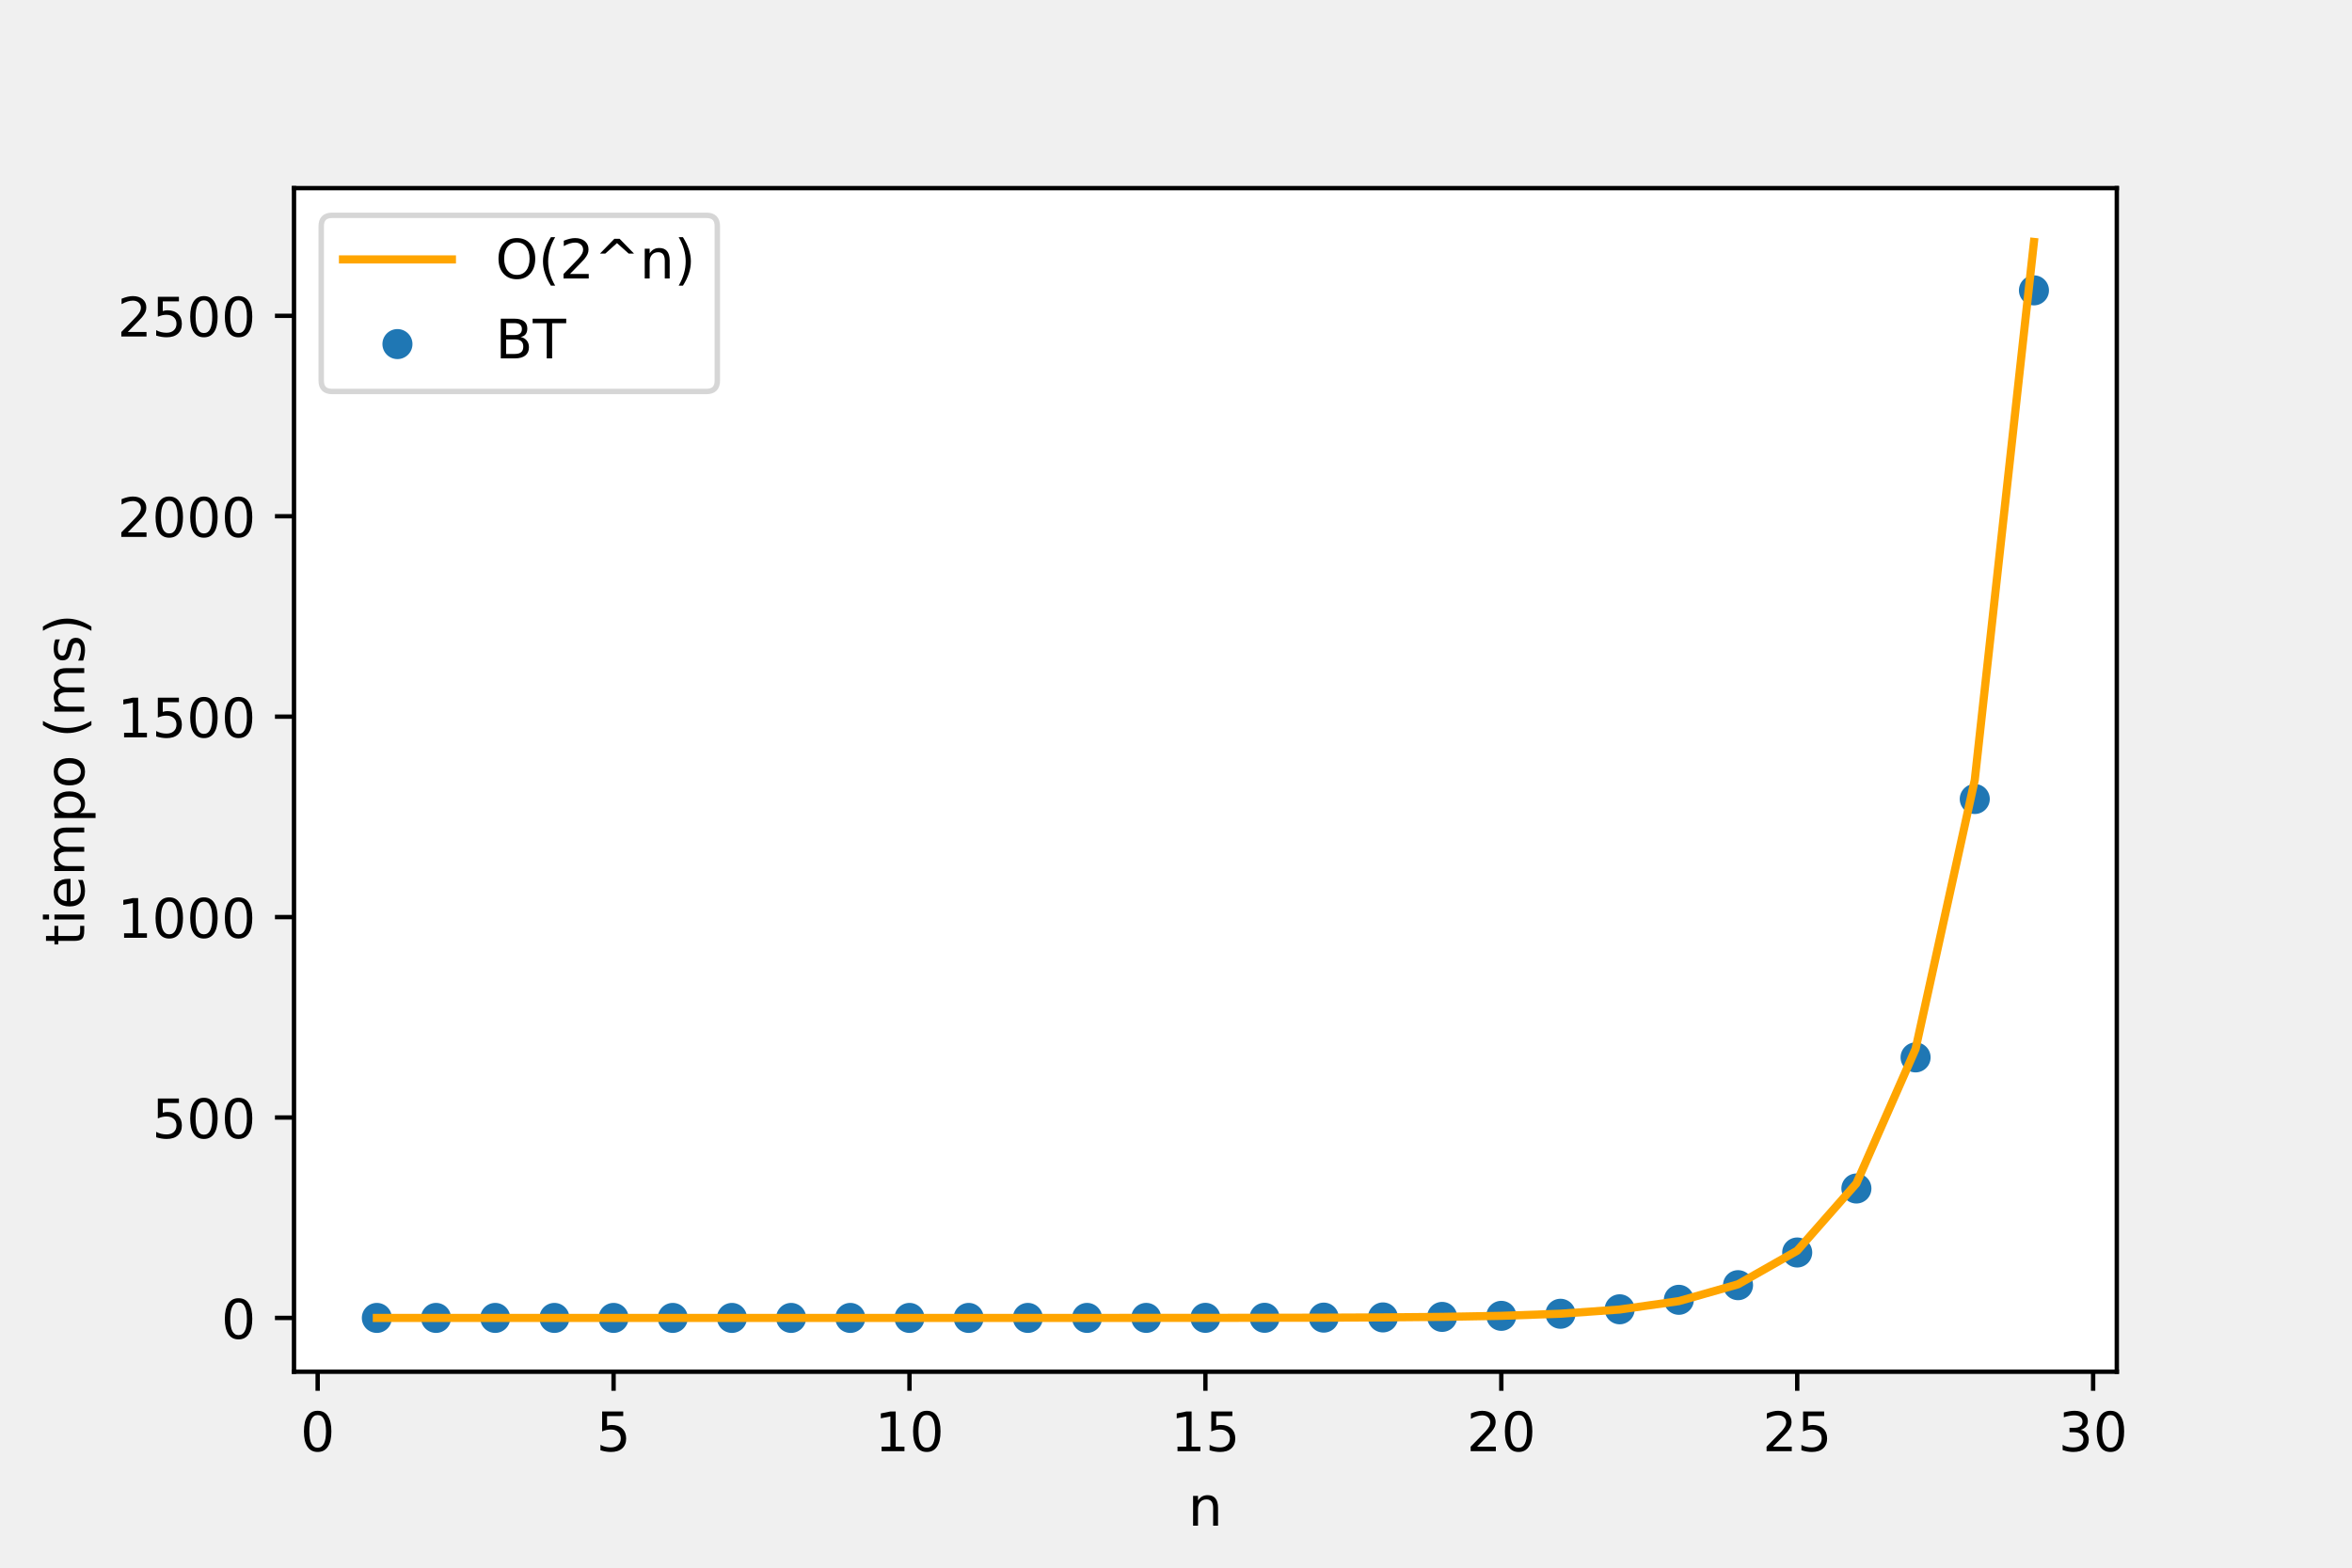
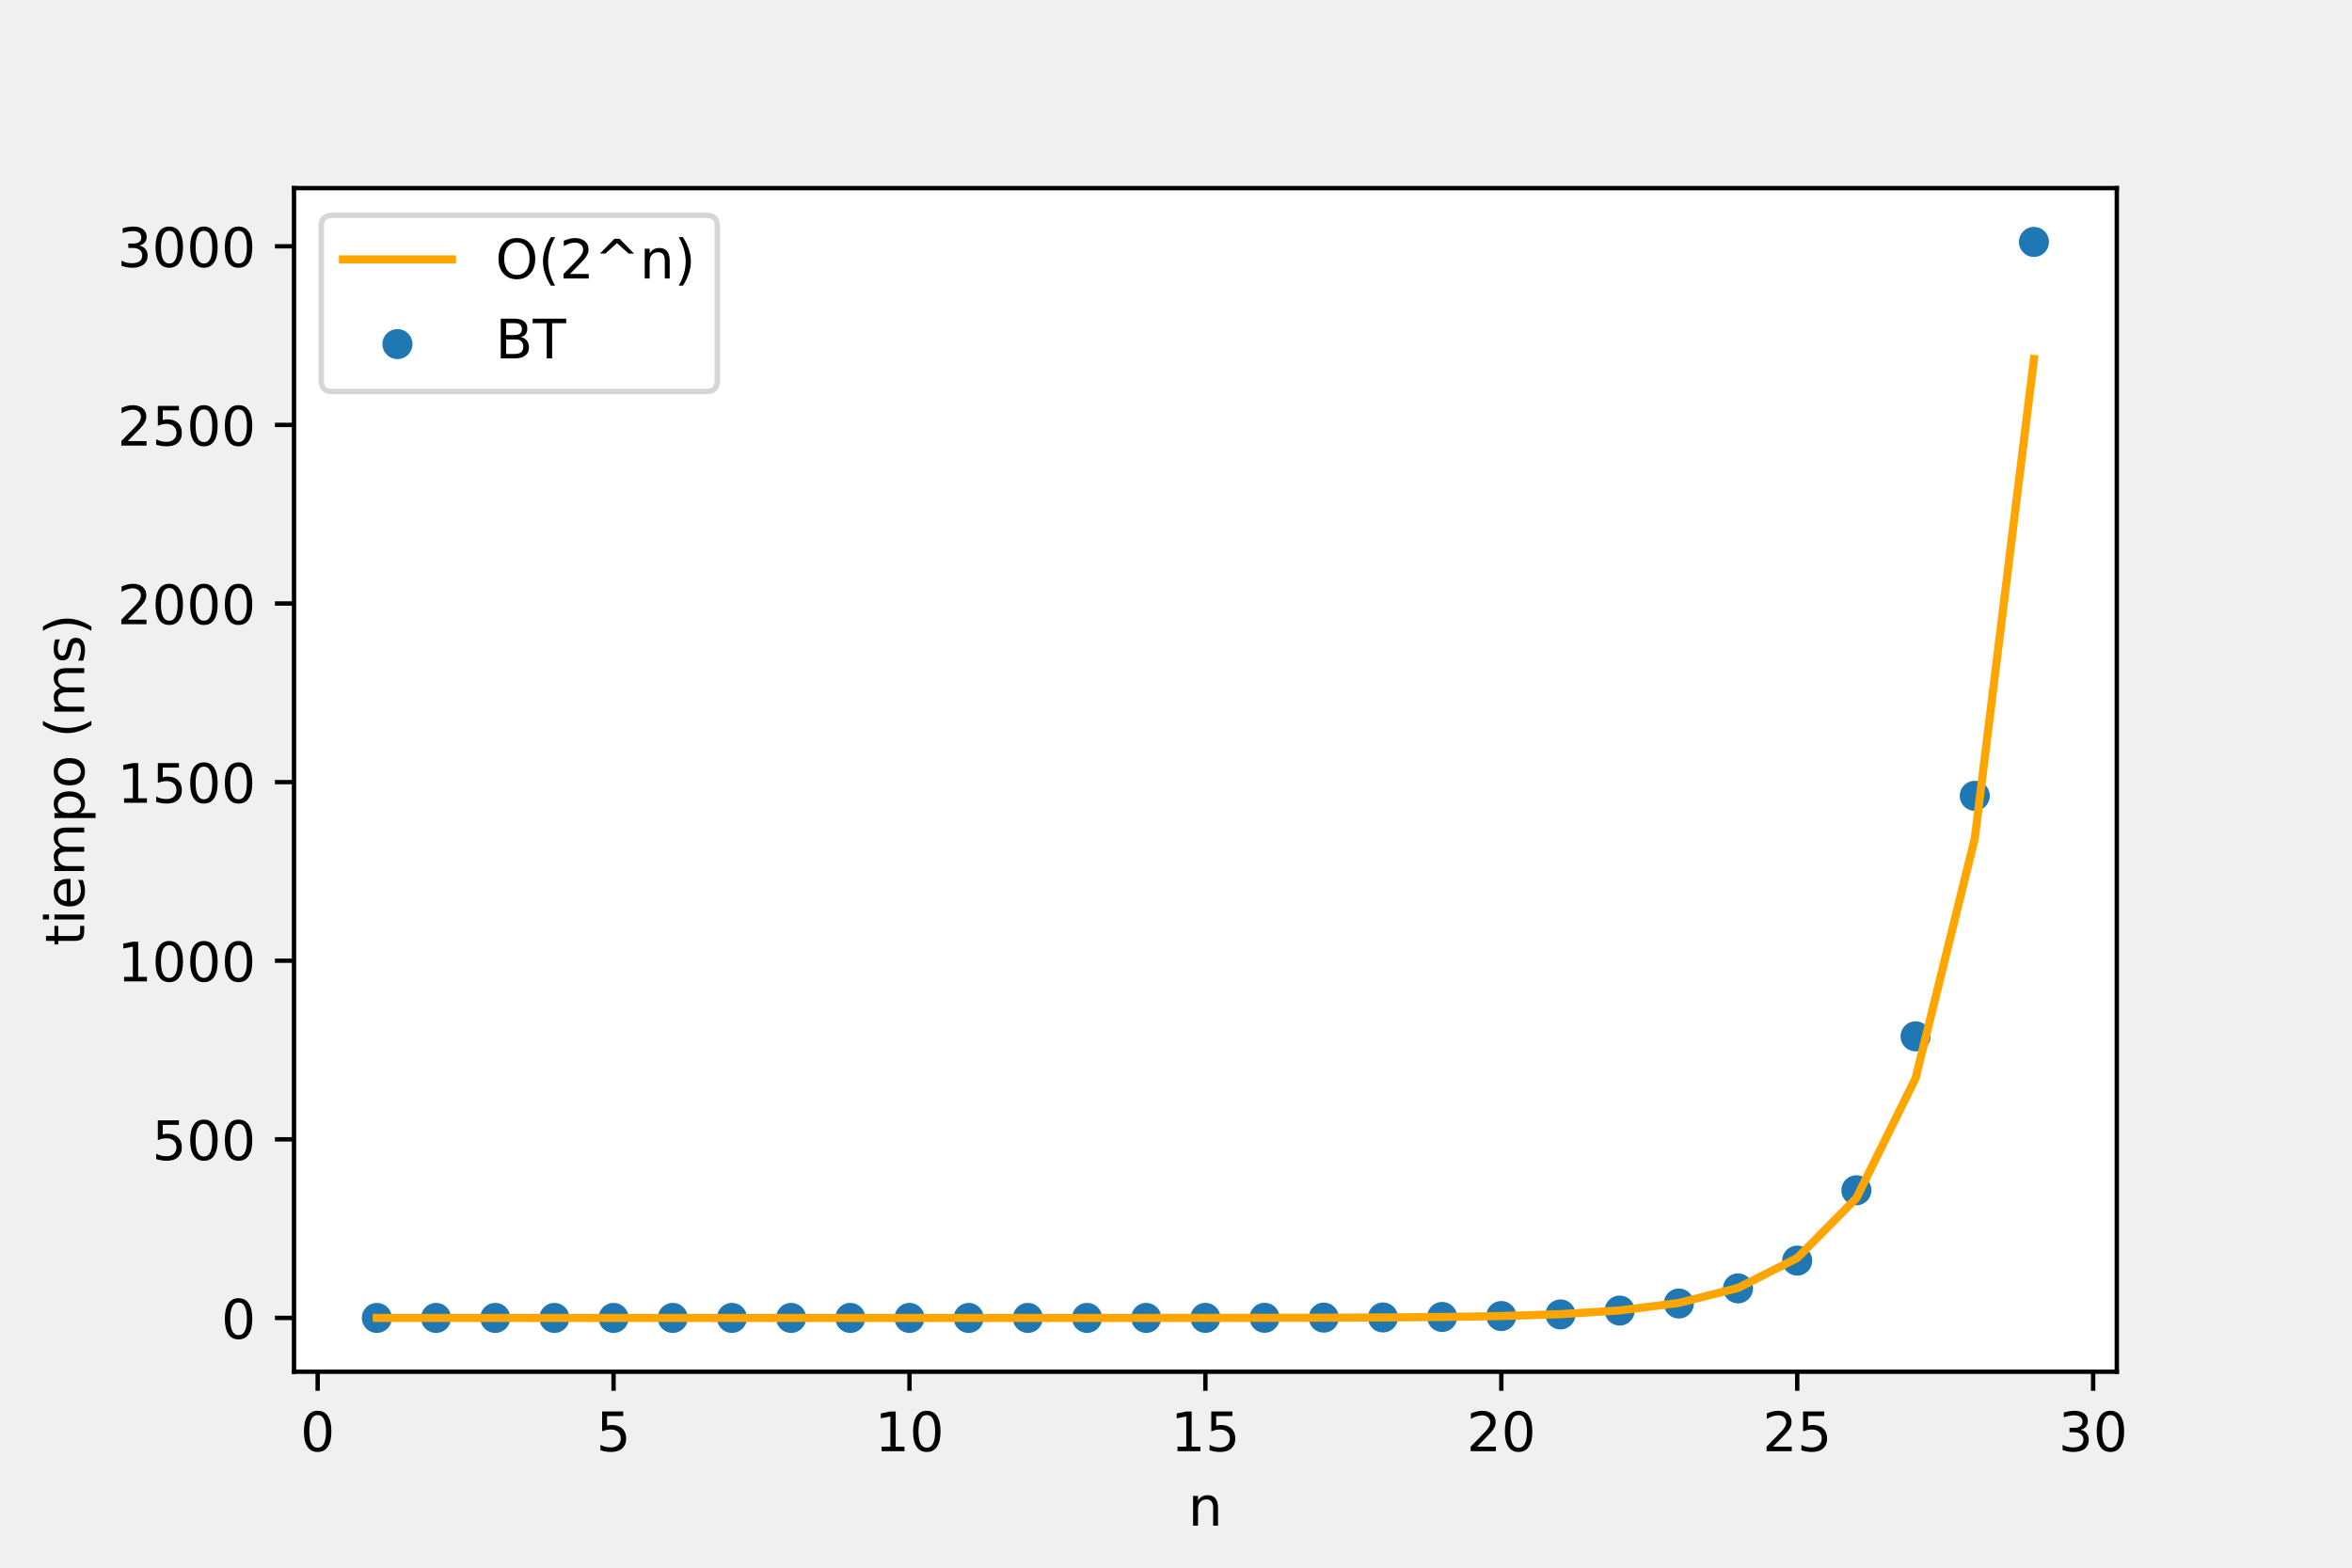
<svg xmlns="http://www.w3.org/2000/svg" xmlns:xlink="http://www.w3.org/1999/xlink" height="288pt" version="1.1" viewBox="0 0 432 288" width="432pt">
  <defs>
    <style type="text/css">*{stroke-linecap:butt;stroke-linejoin:round;}</style>
  </defs>
  <g id="figure_1">
    <g id="patch_1">
      <path d="M 0 288  L 432 288  L 432 0  L 0 0  z " style="fill:none;" />
    </g>
    <g id="axes_1">
      <g id="patch_2">
        <path d="M 54 252  L 388.8 252  L 388.8 34.56  L 54 34.56  z " style="fill:#ffffff;" />
      </g>
      <g id="PathCollection_1">
        <defs>
-           <path d="M 0 3  C 0.796 3 1.559 2.684 2.121 2.121  C 2.684 1.559 3 0.796 3 0  C 3 -0.796 2.684 -1.559 2.121 -2.121  C 1.559 -2.684 0.796 -3 0 -3  C -0.796 -3 -1.559 -2.684 -2.121 -2.121  C -2.684 -1.559 -3 -0.796 -3 0  C -3 0.796 -2.684 1.559 -2.121 2.121  C -1.559 2.684 -0.796 3 0 3  z " id="md60f7f8b95" style="stroke:#ffffff;stroke-width:0.48;" />
+           <path d="M 0 3  C 0.796 3 1.559 2.684 2.121 2.121  C 2.684 1.559 3 0.796 3 0  C 3 -0.796 2.684 -1.559 2.121 -2.121  C 1.559 -2.684 0.796 -3 0 -3  C -0.796 -3 -1.559 -2.684 -2.121 -2.121  C -2.684 -1.559 -3 -0.796 -3 0  C -3 0.796 -2.684 1.559 -2.121 2.121  C -1.559 2.684 -0.796 3 0 3  z " id="m4fc4d4b34e" style="stroke:#ffffff;stroke-width:0.48;" />
        </defs>
-         <g clip-path="url(#pa701b7b8b0)">
-           <use style="fill:#1f77b4;stroke:#ffffff;stroke-width:0.48;" x="69.218" xlink:href="#md60f7f8b95" y="242.116" />
-           <use style="fill:#1f77b4;stroke:#ffffff;stroke-width:0.48;" x="80.088" xlink:href="#md60f7f8b95" y="242.116" />
-           <use style="fill:#1f77b4;stroke:#ffffff;stroke-width:0.48;" x="90.958" xlink:href="#md60f7f8b95" y="242.116" />
-           <use style="fill:#1f77b4;stroke:#ffffff;stroke-width:0.48;" x="101.829" xlink:href="#md60f7f8b95" y="242.116" />
-           <use style="fill:#1f77b4;stroke:#ffffff;stroke-width:0.48;" x="112.699" xlink:href="#md60f7f8b95" y="242.116" />
-           <use style="fill:#1f77b4;stroke:#ffffff;stroke-width:0.48;" x="123.569" xlink:href="#md60f7f8b95" y="242.116" />
-           <use style="fill:#1f77b4;stroke:#ffffff;stroke-width:0.48;" x="134.439" xlink:href="#md60f7f8b95" y="242.116" />
-           <use style="fill:#1f77b4;stroke:#ffffff;stroke-width:0.48;" x="145.309" xlink:href="#md60f7f8b95" y="242.116" />
-           <use style="fill:#1f77b4;stroke:#ffffff;stroke-width:0.48;" x="156.179" xlink:href="#md60f7f8b95" y="242.116" />
-           <use style="fill:#1f77b4;stroke:#ffffff;stroke-width:0.48;" x="167.049" xlink:href="#md60f7f8b95" y="242.116" />
-           <use style="fill:#1f77b4;stroke:#ffffff;stroke-width:0.48;" x="177.919" xlink:href="#md60f7f8b95" y="242.116" />
-           <use style="fill:#1f77b4;stroke:#ffffff;stroke-width:0.48;" x="188.79" xlink:href="#md60f7f8b95" y="242.115" />
-           <use style="fill:#1f77b4;stroke:#ffffff;stroke-width:0.48;" x="199.66" xlink:href="#md60f7f8b95" y="242.114" />
-           <use style="fill:#1f77b4;stroke:#ffffff;stroke-width:0.48;" x="210.53" xlink:href="#md60f7f8b95" y="242.111" />
-           <use style="fill:#1f77b4;stroke:#ffffff;stroke-width:0.48;" x="221.4" xlink:href="#md60f7f8b95" y="242.102" />
-           <use style="fill:#1f77b4;stroke:#ffffff;stroke-width:0.48;" x="232.27" xlink:href="#md60f7f8b95" y="242.094" />
-           <use style="fill:#1f77b4;stroke:#ffffff;stroke-width:0.48;" x="243.14" xlink:href="#md60f7f8b95" y="242.061" />
-           <use style="fill:#1f77b4;stroke:#ffffff;stroke-width:0.48;" x="254.01" xlink:href="#md60f7f8b95" y="242.024" />
-           <use style="fill:#1f77b4;stroke:#ffffff;stroke-width:0.48;" x="264.881" xlink:href="#md60f7f8b95" y="241.93" />
-           <use style="fill:#1f77b4;stroke:#ffffff;stroke-width:0.48;" x="275.751" xlink:href="#md60f7f8b95" y="241.735" />
-           <use style="fill:#1f77b4;stroke:#ffffff;stroke-width:0.48;" x="286.621" xlink:href="#md60f7f8b95" y="241.352" />
-           <use style="fill:#1f77b4;stroke:#ffffff;stroke-width:0.48;" x="297.491" xlink:href="#md60f7f8b95" y="240.532" />
-           <use style="fill:#1f77b4;stroke:#ffffff;stroke-width:0.48;" x="308.361" xlink:href="#md60f7f8b95" y="238.788" />
-           <use style="fill:#1f77b4;stroke:#ffffff;stroke-width:0.48;" x="319.231" xlink:href="#md60f7f8b95" y="236.099" />
-           <use style="fill:#1f77b4;stroke:#ffffff;stroke-width:0.48;" x="330.101" xlink:href="#md60f7f8b95" y="230.096" />
-           <use style="fill:#1f77b4;stroke:#ffffff;stroke-width:0.48;" x="340.971" xlink:href="#md60f7f8b95" y="218.341" />
-           <use style="fill:#1f77b4;stroke:#ffffff;stroke-width:0.48;" x="351.842" xlink:href="#md60f7f8b95" y="194.254" />
-           <use style="fill:#1f77b4;stroke:#ffffff;stroke-width:0.48;" x="362.712" xlink:href="#md60f7f8b95" y="146.786" />
-           <use style="fill:#1f77b4;stroke:#ffffff;stroke-width:0.48;" x="373.582" xlink:href="#md60f7f8b95" y="53.343" />
+         <g clip-path="url(#pcc0d35f793)">
+           <use style="fill:#1f77b4;stroke:#ffffff;stroke-width:0.48;" x="69.218" xlink:href="#m4fc4d4b34e" y="242.116" />
+           <use style="fill:#1f77b4;stroke:#ffffff;stroke-width:0.48;" x="80.088" xlink:href="#m4fc4d4b34e" y="242.116" />
+           <use style="fill:#1f77b4;stroke:#ffffff;stroke-width:0.48;" x="90.958" xlink:href="#m4fc4d4b34e" y="242.116" />
+           <use style="fill:#1f77b4;stroke:#ffffff;stroke-width:0.48;" x="101.829" xlink:href="#m4fc4d4b34e" y="242.116" />
+           <use style="fill:#1f77b4;stroke:#ffffff;stroke-width:0.48;" x="112.699" xlink:href="#m4fc4d4b34e" y="242.116" />
+           <use style="fill:#1f77b4;stroke:#ffffff;stroke-width:0.48;" x="123.569" xlink:href="#m4fc4d4b34e" y="242.116" />
+           <use style="fill:#1f77b4;stroke:#ffffff;stroke-width:0.48;" x="134.439" xlink:href="#m4fc4d4b34e" y="242.116" />
+           <use style="fill:#1f77b4;stroke:#ffffff;stroke-width:0.48;" x="145.309" xlink:href="#m4fc4d4b34e" y="242.116" />
+           <use style="fill:#1f77b4;stroke:#ffffff;stroke-width:0.48;" x="156.179" xlink:href="#m4fc4d4b34e" y="242.116" />
+           <use style="fill:#1f77b4;stroke:#ffffff;stroke-width:0.48;" x="167.049" xlink:href="#m4fc4d4b34e" y="242.116" />
+           <use style="fill:#1f77b4;stroke:#ffffff;stroke-width:0.48;" x="177.919" xlink:href="#m4fc4d4b34e" y="242.116" />
+           <use style="fill:#1f77b4;stroke:#ffffff;stroke-width:0.48;" x="188.79" xlink:href="#m4fc4d4b34e" y="242.115" />
+           <use style="fill:#1f77b4;stroke:#ffffff;stroke-width:0.48;" x="199.66" xlink:href="#m4fc4d4b34e" y="242.114" />
+           <use style="fill:#1f77b4;stroke:#ffffff;stroke-width:0.48;" x="210.53" xlink:href="#m4fc4d4b34e" y="242.112" />
+           <use style="fill:#1f77b4;stroke:#ffffff;stroke-width:0.48;" x="221.4" xlink:href="#m4fc4d4b34e" y="242.105" />
+           <use style="fill:#1f77b4;stroke:#ffffff;stroke-width:0.48;" x="232.27" xlink:href="#m4fc4d4b34e" y="242.092" />
+           <use style="fill:#1f77b4;stroke:#ffffff;stroke-width:0.48;" x="243.14" xlink:href="#m4fc4d4b34e" y="242.059" />
+           <use style="fill:#1f77b4;stroke:#ffffff;stroke-width:0.48;" x="254.01" xlink:href="#m4fc4d4b34e" y="242.03" />
+           <use style="fill:#1f77b4;stroke:#ffffff;stroke-width:0.48;" x="264.881" xlink:href="#m4fc4d4b34e" y="241.939" />
+           <use style="fill:#1f77b4;stroke:#ffffff;stroke-width:0.48;" x="275.751" xlink:href="#m4fc4d4b34e" y="241.768" />
+           <use style="fill:#1f77b4;stroke:#ffffff;stroke-width:0.48;" x="286.621" xlink:href="#m4fc4d4b34e" y="241.473" />
+           <use style="fill:#1f77b4;stroke:#ffffff;stroke-width:0.48;" x="297.491" xlink:href="#m4fc4d4b34e" y="240.765" />
+           <use style="fill:#1f77b4;stroke:#ffffff;stroke-width:0.48;" x="308.361" xlink:href="#m4fc4d4b34e" y="239.471" />
+           <use style="fill:#1f77b4;stroke:#ffffff;stroke-width:0.48;" x="319.231" xlink:href="#m4fc4d4b34e" y="236.688" />
+           <use style="fill:#1f77b4;stroke:#ffffff;stroke-width:0.48;" x="330.101" xlink:href="#m4fc4d4b34e" y="231.588" />
+           <use style="fill:#1f77b4;stroke:#ffffff;stroke-width:0.48;" x="340.971" xlink:href="#m4fc4d4b34e" y="218.665" />
+           <use style="fill:#1f77b4;stroke:#ffffff;stroke-width:0.48;" x="351.842" xlink:href="#m4fc4d4b34e" y="190.389" />
+           <use style="fill:#1f77b4;stroke:#ffffff;stroke-width:0.48;" x="362.712" xlink:href="#m4fc4d4b34e" y="146.205" />
+           <use style="fill:#1f77b4;stroke:#ffffff;stroke-width:0.48;" x="373.582" xlink:href="#m4fc4d4b34e" y="44.444" />
        </g>
      </g>
      <g id="matplotlib.axis_1">
        <g id="xtick_1">
          <g id="line2d_1">
            <defs>
-               <path d="M 0 0  L 0 3.5  " id="me5b316ed02" style="stroke:#000000;stroke-width:0.8;" />
-             </defs>
-             <g>
-               <use style="stroke:#000000;stroke-width:0.8;" x="58.348" xlink:href="#me5b316ed02" y="252" />
+               <path d="M 0 0  L 0 3.5  " id="m76076b8f12" style="stroke:#000000;stroke-width:0.8;" />
+             </defs>
+             <g>
+               <use style="stroke:#000000;stroke-width:0.8;" x="58.348" xlink:href="#m76076b8f12" y="252" />
            </g>
          </g>
          <g id="text_1">
            <g transform="translate(55.1668 266.5984)scale(0.1 -0.1)">
              <defs>
                <path d="M 2034 4250  Q 1547 4250 1301 3770  Q 1056 3291 1056 2328  Q 1056 1369 1301 889  Q 1547 409 2034 409  Q 2525 409 2770 889  Q 3016 1369 3016 2328  Q 3016 3291 2770 3770  Q 2525 4250 2034 4250  z M 2034 4750  Q 2819 4750 3233 4129  Q 3647 3509 3647 2328  Q 3647 1150 3233 529  Q 2819 -91 2034 -91  Q 1250 -91 836 529  Q 422 1150 422 2328  Q 422 3509 836 4129  Q 1250 4750 2034 4750  z " id="DejaVuSans-30" transform="scale(0.015625)" />
              </defs>
              <use xlink:href="#DejaVuSans-30" />
            </g>
          </g>
        </g>
        <g id="xtick_2">
          <g id="line2d_2">
            <g>
-               <use style="stroke:#000000;stroke-width:0.8;" x="112.699" xlink:href="#me5b316ed02" y="252" />
+               <use style="stroke:#000000;stroke-width:0.8;" x="112.699" xlink:href="#m76076b8f12" y="252" />
            </g>
          </g>
          <g id="text_2">
            <g transform="translate(109.5175 266.5984)scale(0.1 -0.1)">
              <defs>
                <path d="M 691 4666  L 3169 4666  L 3169 4134  L 1269 4134  L 1269 2991  Q 1406 3038 1543 3061  Q 1681 3084 1819 3084  Q 2600 3084 3056 2656  Q 3513 2228 3513 1497  Q 3513 744 3044 326  Q 2575 -91 1722 -91  Q 1428 -91 1123 -41  Q 819 9 494 109  L 494 744  Q 775 591 1075 516  Q 1375 441 1709 441  Q 2250 441 2565 725  Q 2881 1009 2881 1497  Q 2881 1984 2565 2268  Q 2250 2553 1709 2553  Q 1456 2553 1204 2497  Q 953 2441 691 2322  L 691 4666  z " id="DejaVuSans-35" transform="scale(0.015625)" />
              </defs>
              <use xlink:href="#DejaVuSans-35" />
            </g>
          </g>
        </g>
        <g id="xtick_3">
          <g id="line2d_3">
            <g>
-               <use style="stroke:#000000;stroke-width:0.8;" x="167.049" xlink:href="#me5b316ed02" y="252" />
+               <use style="stroke:#000000;stroke-width:0.8;" x="167.049" xlink:href="#m76076b8f12" y="252" />
            </g>
          </g>
          <g id="text_3">
            <g transform="translate(160.6869 266.5984)scale(0.1 -0.1)">
              <defs>
                <path d="M 794 531  L 1825 531  L 1825 4091  L 703 3866  L 703 4441  L 1819 4666  L 2450 4666  L 2450 531  L 3481 531  L 3481 0  L 794 0  L 794 531  z " id="DejaVuSans-31" transform="scale(0.015625)" />
              </defs>
              <use xlink:href="#DejaVuSans-31" />
              <use x="63.623" xlink:href="#DejaVuSans-30" />
            </g>
          </g>
        </g>
        <g id="xtick_4">
          <g id="line2d_4">
            <g>
-               <use style="stroke:#000000;stroke-width:0.8;" x="221.4" xlink:href="#me5b316ed02" y="252" />
+               <use style="stroke:#000000;stroke-width:0.8;" x="221.4" xlink:href="#m76076b8f12" y="252" />
            </g>
          </g>
          <g id="text_4">
            <g transform="translate(215.0375 266.5984)scale(0.1 -0.1)">
              <use xlink:href="#DejaVuSans-31" />
              <use x="63.623" xlink:href="#DejaVuSans-35" />
            </g>
          </g>
        </g>
        <g id="xtick_5">
          <g id="line2d_5">
            <g>
-               <use style="stroke:#000000;stroke-width:0.8;" x="275.751" xlink:href="#me5b316ed02" y="252" />
+               <use style="stroke:#000000;stroke-width:0.8;" x="275.751" xlink:href="#m76076b8f12" y="252" />
            </g>
          </g>
          <g id="text_5">
            <g transform="translate(269.3881 266.5984)scale(0.1 -0.1)">
              <defs>
                <path d="M 1228 531  L 3431 531  L 3431 0  L 469 0  L 469 531  Q 828 903 1448 1529  Q 2069 2156 2228 2338  Q 2531 2678 2651 2914  Q 2772 3150 2772 3378  Q 2772 3750 2511 3984  Q 2250 4219 1831 4219  Q 1534 4219 1204 4116  Q 875 4013 500 3803  L 500 4441  Q 881 4594 1212 4672  Q 1544 4750 1819 4750  Q 2544 4750 2975 4387  Q 3406 4025 3406 3419  Q 3406 3131 3298 2873  Q 3191 2616 2906 2266  Q 2828 2175 2409 1742  Q 1991 1309 1228 531  z " id="DejaVuSans-32" transform="scale(0.015625)" />
              </defs>
              <use xlink:href="#DejaVuSans-32" />
              <use x="63.623" xlink:href="#DejaVuSans-30" />
            </g>
          </g>
        </g>
        <g id="xtick_6">
          <g id="line2d_6">
            <g>
-               <use style="stroke:#000000;stroke-width:0.8;" x="330.101" xlink:href="#me5b316ed02" y="252" />
+               <use style="stroke:#000000;stroke-width:0.8;" x="330.101" xlink:href="#m76076b8f12" y="252" />
            </g>
          </g>
          <g id="text_6">
            <g transform="translate(323.7388 266.5984)scale(0.1 -0.1)">
              <use xlink:href="#DejaVuSans-32" />
              <use x="63.623" xlink:href="#DejaVuSans-35" />
            </g>
          </g>
        </g>
        <g id="xtick_7">
          <g id="line2d_7">
            <g>
-               <use style="stroke:#000000;stroke-width:0.8;" x="384.452" xlink:href="#me5b316ed02" y="252" />
+               <use style="stroke:#000000;stroke-width:0.8;" x="384.452" xlink:href="#m76076b8f12" y="252" />
            </g>
          </g>
          <g id="text_7">
            <g transform="translate(378.0894 266.5984)scale(0.1 -0.1)">
              <defs>
                <path d="M 2597 2516  Q 3050 2419 3304 2112  Q 3559 1806 3559 1356  Q 3559 666 3084 287  Q 2609 -91 1734 -91  Q 1441 -91 1130 -33  Q 819 25 488 141  L 488 750  Q 750 597 1062 519  Q 1375 441 1716 441  Q 2309 441 2620 675  Q 2931 909 2931 1356  Q 2931 1769 2642 2001  Q 2353 2234 1838 2234  L 1294 2234  L 1294 2753  L 1863 2753  Q 2328 2753 2575 2939  Q 2822 3125 2822 3475  Q 2822 3834 2567 4026  Q 2313 4219 1838 4219  Q 1578 4219 1281 4162  Q 984 4106 628 3988  L 628 4550  Q 988 4650 1302 4700  Q 1616 4750 1894 4750  Q 2613 4750 3031 4423  Q 3450 4097 3450 3541  Q 3450 3153 3228 2886  Q 3006 2619 2597 2516  z " id="DejaVuSans-33" transform="scale(0.015625)" />
              </defs>
              <use xlink:href="#DejaVuSans-33" />
              <use x="63.623" xlink:href="#DejaVuSans-30" />
            </g>
          </g>
        </g>
        <g id="text_8">
          <g transform="translate(218.2312 280.2766)scale(0.1 -0.1)">
            <defs>
              <path d="M 3513 2113  L 3513 0  L 2938 0  L 2938 2094  Q 2938 2591 2744 2837  Q 2550 3084 2163 3084  Q 1697 3084 1428 2787  Q 1159 2491 1159 1978  L 1159 0  L 581 0  L 581 3500  L 1159 3500  L 1159 2956  Q 1366 3272 1645 3428  Q 1925 3584 2291 3584  Q 2894 3584 3203 3211  Q 3513 2838 3513 2113  z " id="DejaVuSans-6e" transform="scale(0.015625)" />
            </defs>
            <use xlink:href="#DejaVuSans-6e" />
          </g>
        </g>
      </g>
      <g id="matplotlib.axis_2">
        <g id="ytick_1">
          <g id="line2d_8">
            <defs>
-               <path d="M 0 0  L -3.5 0  " id="m9396a351cb" style="stroke:#000000;stroke-width:0.8;" />
-             </defs>
-             <g>
-               <use style="stroke:#000000;stroke-width:0.8;" x="54" xlink:href="#m9396a351cb" y="242.116" />
+               <path d="M 0 0  L -3.5 0  " id="m458eb488aa" style="stroke:#000000;stroke-width:0.8;" />
+             </defs>
+             <g>
+               <use style="stroke:#000000;stroke-width:0.8;" x="54" xlink:href="#m458eb488aa" y="242.116" />
            </g>
          </g>
          <g id="text_9">
            <g transform="translate(40.6375 245.9156)scale(0.1 -0.1)">
              <use xlink:href="#DejaVuSans-30" />
            </g>
          </g>
        </g>
        <g id="ytick_2">
          <g id="line2d_9">
            <g>
-               <use style="stroke:#000000;stroke-width:0.8;" x="54" xlink:href="#m9396a351cb" y="205.297" />
+               <use style="stroke:#000000;stroke-width:0.8;" x="54" xlink:href="#m458eb488aa" y="209.305" />
            </g>
          </g>
          <g id="text_10">
-             <g transform="translate(27.9125 209.0962)scale(0.1 -0.1)">
+             <g transform="translate(27.9125 213.104)scale(0.1 -0.1)">
              <use xlink:href="#DejaVuSans-35" />
              <use x="63.623" xlink:href="#DejaVuSans-30" />
              <use x="127.246" xlink:href="#DejaVuSans-30" />
            </g>
          </g>
        </g>
        <g id="ytick_3">
          <g id="line2d_10">
            <g>
-               <use style="stroke:#000000;stroke-width:0.8;" x="54" xlink:href="#m9396a351cb" y="168.478" />
+               <use style="stroke:#000000;stroke-width:0.8;" x="54" xlink:href="#m458eb488aa" y="176.493" />
            </g>
          </g>
          <g id="text_11">
-             <g transform="translate(21.55 172.2768)scale(0.1 -0.1)">
+             <g transform="translate(21.55 180.2924)scale(0.1 -0.1)">
              <use xlink:href="#DejaVuSans-31" />
              <use x="63.623" xlink:href="#DejaVuSans-30" />
              <use x="127.246" xlink:href="#DejaVuSans-30" />
              <use x="190.869" xlink:href="#DejaVuSans-30" />
            </g>
          </g>
        </g>
        <g id="ytick_4">
          <g id="line2d_11">
            <g>
-               <use style="stroke:#000000;stroke-width:0.8;" x="54" xlink:href="#m9396a351cb" y="131.658" />
+               <use style="stroke:#000000;stroke-width:0.8;" x="54" xlink:href="#m458eb488aa" y="143.682" />
            </g>
          </g>
          <g id="text_12">
-             <g transform="translate(21.55 135.4573)scale(0.1 -0.1)">
+             <g transform="translate(21.55 147.4808)scale(0.1 -0.1)">
              <use xlink:href="#DejaVuSans-31" />
              <use x="63.623" xlink:href="#DejaVuSans-35" />
              <use x="127.246" xlink:href="#DejaVuSans-30" />
              <use x="190.869" xlink:href="#DejaVuSans-30" />
            </g>
          </g>
        </g>
        <g id="ytick_5">
          <g id="line2d_12">
            <g>
-               <use style="stroke:#000000;stroke-width:0.8;" x="54" xlink:href="#m9396a351cb" y="94.839" />
+               <use style="stroke:#000000;stroke-width:0.8;" x="54" xlink:href="#m458eb488aa" y="110.87" />
            </g>
          </g>
          <g id="text_13">
-             <g transform="translate(21.55 98.63792)scale(0.1 -0.1)">
+             <g transform="translate(21.55 114.6692)scale(0.1 -0.1)">
              <use xlink:href="#DejaVuSans-32" />
              <use x="63.623" xlink:href="#DejaVuSans-30" />
              <use x="127.246" xlink:href="#DejaVuSans-30" />
              <use x="190.869" xlink:href="#DejaVuSans-30" />
            </g>
          </g>
        </g>
        <g id="ytick_6">
          <g id="line2d_13">
            <g>
-               <use style="stroke:#000000;stroke-width:0.8;" x="54" xlink:href="#m9396a351cb" y="58.019" />
+               <use style="stroke:#000000;stroke-width:0.8;" x="54" xlink:href="#m458eb488aa" y="78.058" />
            </g>
          </g>
          <g id="text_14">
-             <g transform="translate(21.55 61.81851)scale(0.1 -0.1)">
+             <g transform="translate(21.55 81.85767)scale(0.1 -0.1)">
              <use xlink:href="#DejaVuSans-32" />
              <use x="63.623" xlink:href="#DejaVuSans-35" />
              <use x="127.246" xlink:href="#DejaVuSans-30" />
              <use x="190.869" xlink:href="#DejaVuSans-30" />
            </g>
          </g>
        </g>
-         <g id="text_15">
+         <g id="ytick_7">
+           <g id="line2d_14">
+             <g>
+               <use style="stroke:#000000;stroke-width:0.8;" x="54" xlink:href="#m458eb488aa" y="45.247" />
+             </g>
+           </g>
+           <g id="text_15">
+             <g transform="translate(21.55 49.04608)scale(0.1 -0.1)">
+               <use xlink:href="#DejaVuSans-33" />
+               <use x="63.623" xlink:href="#DejaVuSans-30" />
+               <use x="127.246" xlink:href="#DejaVuSans-30" />
+               <use x="190.869" xlink:href="#DejaVuSans-30" />
+             </g>
+           </g>
+         </g>
+         <g id="text_16">
          <g transform="translate(15.47031 173.7753)rotate(-90)scale(0.1 -0.1)">
            <defs>
              <path d="M 1172 4494  L 1172 3500  L 2356 3500  L 2356 3053  L 1172 3053  L 1172 1153  Q 1172 725 1289 603  Q 1406 481 1766 481  L 2356 481  L 2356 0  L 1766 0  Q 1100 0 847 248  Q 594 497 594 1153  L 594 3053  L 172 3053  L 172 3500  L 594 3500  L 594 4494  L 1172 4494  z " id="DejaVuSans-74" transform="scale(0.015625)" />
              <path d="M 603 3500  L 1178 3500  L 1178 0  L 603 0  L 603 3500  z M 603 4863  L 1178 4863  L 1178 4134  L 603 4134  L 603 4863  z " id="DejaVuSans-69" transform="scale(0.015625)" />
              <path d="M 3597 1894  L 3597 1613  L 953 1613  Q 991 1019 1311 708  Q 1631 397 2203 397  Q 2534 397 2845 478  Q 3156 559 3463 722  L 3463 178  Q 3153 47 2828 -22  Q 2503 -91 2169 -91  Q 1331 -91 842 396  Q 353 884 353 1716  Q 353 2575 817 3079  Q 1281 3584 2069 3584  Q 2775 3584 3186 3129  Q 3597 2675 3597 1894  z M 3022 2063  Q 3016 2534 2758 2815  Q 2500 3097 2075 3097  Q 1594 3097 1305 2825  Q 1016 2553 972 2059  L 3022 2063  z " id="DejaVuSans-65" transform="scale(0.015625)" />
              <path d="M 3328 2828  Q 3544 3216 3844 3400  Q 4144 3584 4550 3584  Q 5097 3584 5394 3201  Q 5691 2819 5691 2113  L 5691 0  L 5113 0  L 5113 2094  Q 5113 2597 4934 2840  Q 4756 3084 4391 3084  Q 3944 3084 3684 2787  Q 3425 2491 3425 1978  L 3425 0  L 2847 0  L 2847 2094  Q 2847 2600 2669 2842  Q 2491 3084 2119 3084  Q 1678 3084 1418 2786  Q 1159 2488 1159 1978  L 1159 0  L 581 0  L 581 3500  L 1159 3500  L 1159 2956  Q 1356 3278 1631 3431  Q 1906 3584 2284 3584  Q 2666 3584 2933 3390  Q 3200 3197 3328 2828  z " id="DejaVuSans-6d" transform="scale(0.015625)" />
              <path d="M 1159 525  L 1159 -1331  L 581 -1331  L 581 3500  L 1159 3500  L 1159 2969  Q 1341 3281 1617 3432  Q 1894 3584 2278 3584  Q 2916 3584 3314 3078  Q 3713 2572 3713 1747  Q 3713 922 3314 415  Q 2916 -91 2278 -91  Q 1894 -91 1617 61  Q 1341 213 1159 525  z M 3116 1747  Q 3116 2381 2855 2742  Q 2594 3103 2138 3103  Q 1681 3103 1420 2742  Q 1159 2381 1159 1747  Q 1159 1113 1420 752  Q 1681 391 2138 391  Q 2594 391 2855 752  Q 3116 1113 3116 1747  z " id="DejaVuSans-70" transform="scale(0.015625)" />
              <path d="M 1959 3097  Q 1497 3097 1228 2736  Q 959 2375 959 1747  Q 959 1119 1226 758  Q 1494 397 1959 397  Q 2419 397 2687 759  Q 2956 1122 2956 1747  Q 2956 2369 2687 2733  Q 2419 3097 1959 3097  z M 1959 3584  Q 2709 3584 3137 3096  Q 3566 2609 3566 1747  Q 3566 888 3137 398  Q 2709 -91 1959 -91  Q 1206 -91 779 398  Q 353 888 353 1747  Q 353 2609 779 3096  Q 1206 3584 1959 3584  z " id="DejaVuSans-6f" transform="scale(0.015625)" />
              <path id="DejaVuSans-20" transform="scale(0.015625)" />
              <path d="M 1984 4856  Q 1566 4138 1362 3434  Q 1159 2731 1159 2009  Q 1159 1288 1364 580  Q 1569 -128 1984 -844  L 1484 -844  Q 1016 -109 783 600  Q 550 1309 550 2009  Q 550 2706 781 3412  Q 1013 4119 1484 4856  L 1984 4856  z " id="DejaVuSans-28" transform="scale(0.015625)" />
              <path d="M 2834 3397  L 2834 2853  Q 2591 2978 2328 3040  Q 2066 3103 1784 3103  Q 1356 3103 1142 2972  Q 928 2841 928 2578  Q 928 2378 1081 2264  Q 1234 2150 1697 2047  L 1894 2003  Q 2506 1872 2764 1633  Q 3022 1394 3022 966  Q 3022 478 2636 193  Q 2250 -91 1575 -91  Q 1294 -91 989 -36  Q 684 19 347 128  L 347 722  Q 666 556 975 473  Q 1284 391 1588 391  Q 1994 391 2212 530  Q 2431 669 2431 922  Q 2431 1156 2273 1281  Q 2116 1406 1581 1522  L 1381 1569  Q 847 1681 609 1914  Q 372 2147 372 2553  Q 372 3047 722 3315  Q 1072 3584 1716 3584  Q 2034 3584 2315 3537  Q 2597 3491 2834 3397  z " id="DejaVuSans-73" transform="scale(0.015625)" />
              <path d="M 513 4856  L 1013 4856  Q 1481 4119 1714 3412  Q 1947 2706 1947 2009  Q 1947 1309 1714 600  Q 1481 -109 1013 -844  L 513 -844  Q 928 -128 1133 580  Q 1338 1288 1338 2009  Q 1338 2731 1133 3434  Q 928 4138 513 4856  z " id="DejaVuSans-29" transform="scale(0.015625)" />
            </defs>
            <use xlink:href="#DejaVuSans-74" />
            <use x="39.209" xlink:href="#DejaVuSans-69" />
            <use x="66.992" xlink:href="#DejaVuSans-65" />
            <use x="128.516" xlink:href="#DejaVuSans-6d" />
            <use x="225.928" xlink:href="#DejaVuSans-70" />
            <use x="289.404" xlink:href="#DejaVuSans-6f" />
            <use x="350.586" xlink:href="#DejaVuSans-20" />
            <use x="382.373" xlink:href="#DejaVuSans-28" />
            <use x="421.387" xlink:href="#DejaVuSans-6d" />
            <use x="518.799" xlink:href="#DejaVuSans-73" />
            <use x="570.898" xlink:href="#DejaVuSans-29" />
          </g>
        </g>
      </g>
-       <g id="line2d_14">
-         <path clip-path="url(#pa701b7b8b0)" d="M 69.218 242.116  L 80.088 242.116  L 90.958 242.116  L 101.829 242.116  L 112.699 242.116  L 123.569 242.116  L 134.439 242.116  L 145.309 242.116  L 156.179 242.116  L 167.049 242.116  L 177.919 242.116  L 188.79 242.115  L 199.66 242.113  L 210.53 242.11  L 221.4 242.104  L 232.27 242.092  L 243.14 242.068  L 254.01 242.02  L 264.881 241.923  L 275.751 241.73  L 286.621 241.344  L 297.491 240.572  L 308.361 239.028  L 319.231 235.939  L 330.101 229.762  L 340.971 217.407  L 351.842 192.698  L 362.712 143.28  L 373.582 44.444  " style="fill:none;stroke:#ffa500;stroke-linecap:square;stroke-width:1.5;" />
+       <g id="line2d_15">
+         <path clip-path="url(#pcc0d35f793)" d="M 69.218 242.116  L 80.088 242.116  L 90.958 242.116  L 101.829 242.116  L 112.699 242.116  L 123.569 242.116  L 134.439 242.116  L 145.309 242.116  L 156.179 242.116  L 167.049 242.116  L 177.919 242.116  L 188.79 242.115  L 199.66 242.114  L 210.53 242.111  L 221.4 242.106  L 232.27 242.095  L 243.14 242.073  L 254.01 242.03  L 264.881 241.944  L 275.751 241.772  L 286.621 241.428  L 297.491 240.74  L 308.361 239.364  L 319.231 236.611  L 330.101 231.107  L 340.971 220.097  L 351.842 198.077  L 362.712 154.038  L 373.582 65.961  " style="fill:none;stroke:#ffa500;stroke-linecap:square;stroke-width:1.5;" />
      </g>
      <g id="patch_3">
        <path d="M 54 252  L 54 34.56  " style="fill:none;stroke:#000000;stroke-linecap:square;stroke-linejoin:miter;stroke-width:0.8;" />
      </g>
      <g id="patch_4">
        <path d="M 388.8 252  L 388.8 34.56  " style="fill:none;stroke:#000000;stroke-linecap:square;stroke-linejoin:miter;stroke-width:0.8;" />
      </g>
      <g id="patch_5">
        <path d="M 54 252  L 388.8 252  " style="fill:none;stroke:#000000;stroke-linecap:square;stroke-linejoin:miter;stroke-width:0.8;" />
      </g>
      <g id="patch_6">
        <path d="M 54 34.56  L 388.8 34.56  " style="fill:none;stroke:#000000;stroke-linecap:square;stroke-linejoin:miter;stroke-width:0.8;" />
      </g>
      <g id="legend_1">
        <g id="patch_7">
          <path d="M 61 71.916  L 129.755 71.916  Q 131.755 71.916 131.755 69.916  L 131.755 41.56  Q 131.755 39.56 129.755 39.56  L 61 39.56  Q 59 39.56 59 41.56  L 59 69.916  Q 59 71.916 61 71.916  z " style="fill:#ffffff;opacity:0.8;stroke:#cccccc;stroke-linejoin:miter;" />
        </g>
-         <g id="line2d_15">
+         <g id="line2d_16">
          <path d="M 63 47.658  L 83 47.658  " style="fill:none;stroke:#ffa500;stroke-linecap:square;stroke-width:1.5;" />
        </g>
-         <g id="line2d_16" />
-         <g id="text_16">
+         <g id="line2d_17" />
+         <g id="text_17">
          <g transform="translate(91 51.15844)scale(0.1 -0.1)">
            <defs>
              <path d="M 2522 4238  Q 1834 4238 1429 3725  Q 1025 3213 1025 2328  Q 1025 1447 1429 934  Q 1834 422 2522 422  Q 3209 422 3611 934  Q 4013 1447 4013 2328  Q 4013 3213 3611 3725  Q 3209 4238 2522 4238  z M 2522 4750  Q 3503 4750 4090 4092  Q 4678 3434 4678 2328  Q 4678 1225 4090 567  Q 3503 -91 2522 -91  Q 1538 -91 948 565  Q 359 1222 359 2328  Q 359 3434 948 4092  Q 1538 4750 2522 4750  z " id="DejaVuSans-4f" transform="scale(0.015625)" />
              <path d="M 2988 4666  L 4684 2925  L 4056 2925  L 2681 4159  L 1306 2925  L 678 2925  L 2375 4666  L 2988 4666  z " id="DejaVuSans-5e" transform="scale(0.015625)" />
            </defs>
            <use xlink:href="#DejaVuSans-4f" />
            <use x="78.711" xlink:href="#DejaVuSans-28" />
            <use x="117.725" xlink:href="#DejaVuSans-32" />
            <use x="181.348" xlink:href="#DejaVuSans-5e" />
            <use x="265.137" xlink:href="#DejaVuSans-6e" />
            <use x="328.516" xlink:href="#DejaVuSans-29" />
          </g>
        </g>
        <g id="PathCollection_2">
          <g>
-             <use style="fill:#1f77b4;stroke:#ffffff;stroke-width:0.48;" x="73" xlink:href="#md60f7f8b95" y="63.212" />
-           </g>
-         </g>
-         <g id="text_17">
+             <use style="fill:#1f77b4;stroke:#ffffff;stroke-width:0.48;" x="73" xlink:href="#m4fc4d4b34e" y="63.212" />
+           </g>
+         </g>
+         <g id="text_18">
          <g transform="translate(91 65.83656)scale(0.1 -0.1)">
            <defs>
              <path d="M 1259 2228  L 1259 519  L 2272 519  Q 2781 519 3026 730  Q 3272 941 3272 1375  Q 3272 1813 3026 2020  Q 2781 2228 2272 2228  L 1259 2228  z M 1259 4147  L 1259 2741  L 2194 2741  Q 2656 2741 2882 2914  Q 3109 3088 3109 3444  Q 3109 3797 2882 3972  Q 2656 4147 2194 4147  L 1259 4147  z M 628 4666  L 2241 4666  Q 2963 4666 3353 4366  Q 3744 4066 3744 3513  Q 3744 3084 3544 2831  Q 3344 2578 2956 2516  Q 3422 2416 3680 2098  Q 3938 1781 3938 1306  Q 3938 681 3513 340  Q 3088 0 2303 0  L 628 0  L 628 4666  z " id="DejaVuSans-42" transform="scale(0.015625)" />
              <path d="M -19 4666  L 3928 4666  L 3928 4134  L 2272 4134  L 2272 0  L 1638 0  L 1638 4134  L -19 4134  L -19 4666  z " id="DejaVuSans-54" transform="scale(0.015625)" />
            </defs>
            <use xlink:href="#DejaVuSans-42" />
            <use x="68.604" xlink:href="#DejaVuSans-54" />
          </g>
        </g>
      </g>
    </g>
  </g>
  <defs>
-     <clipPath id="pa701b7b8b0">
+     <clipPath id="pcc0d35f793">
      <rect height="217.44" width="334.8" x="54" y="34.56" />
    </clipPath>
  </defs>
</svg>
